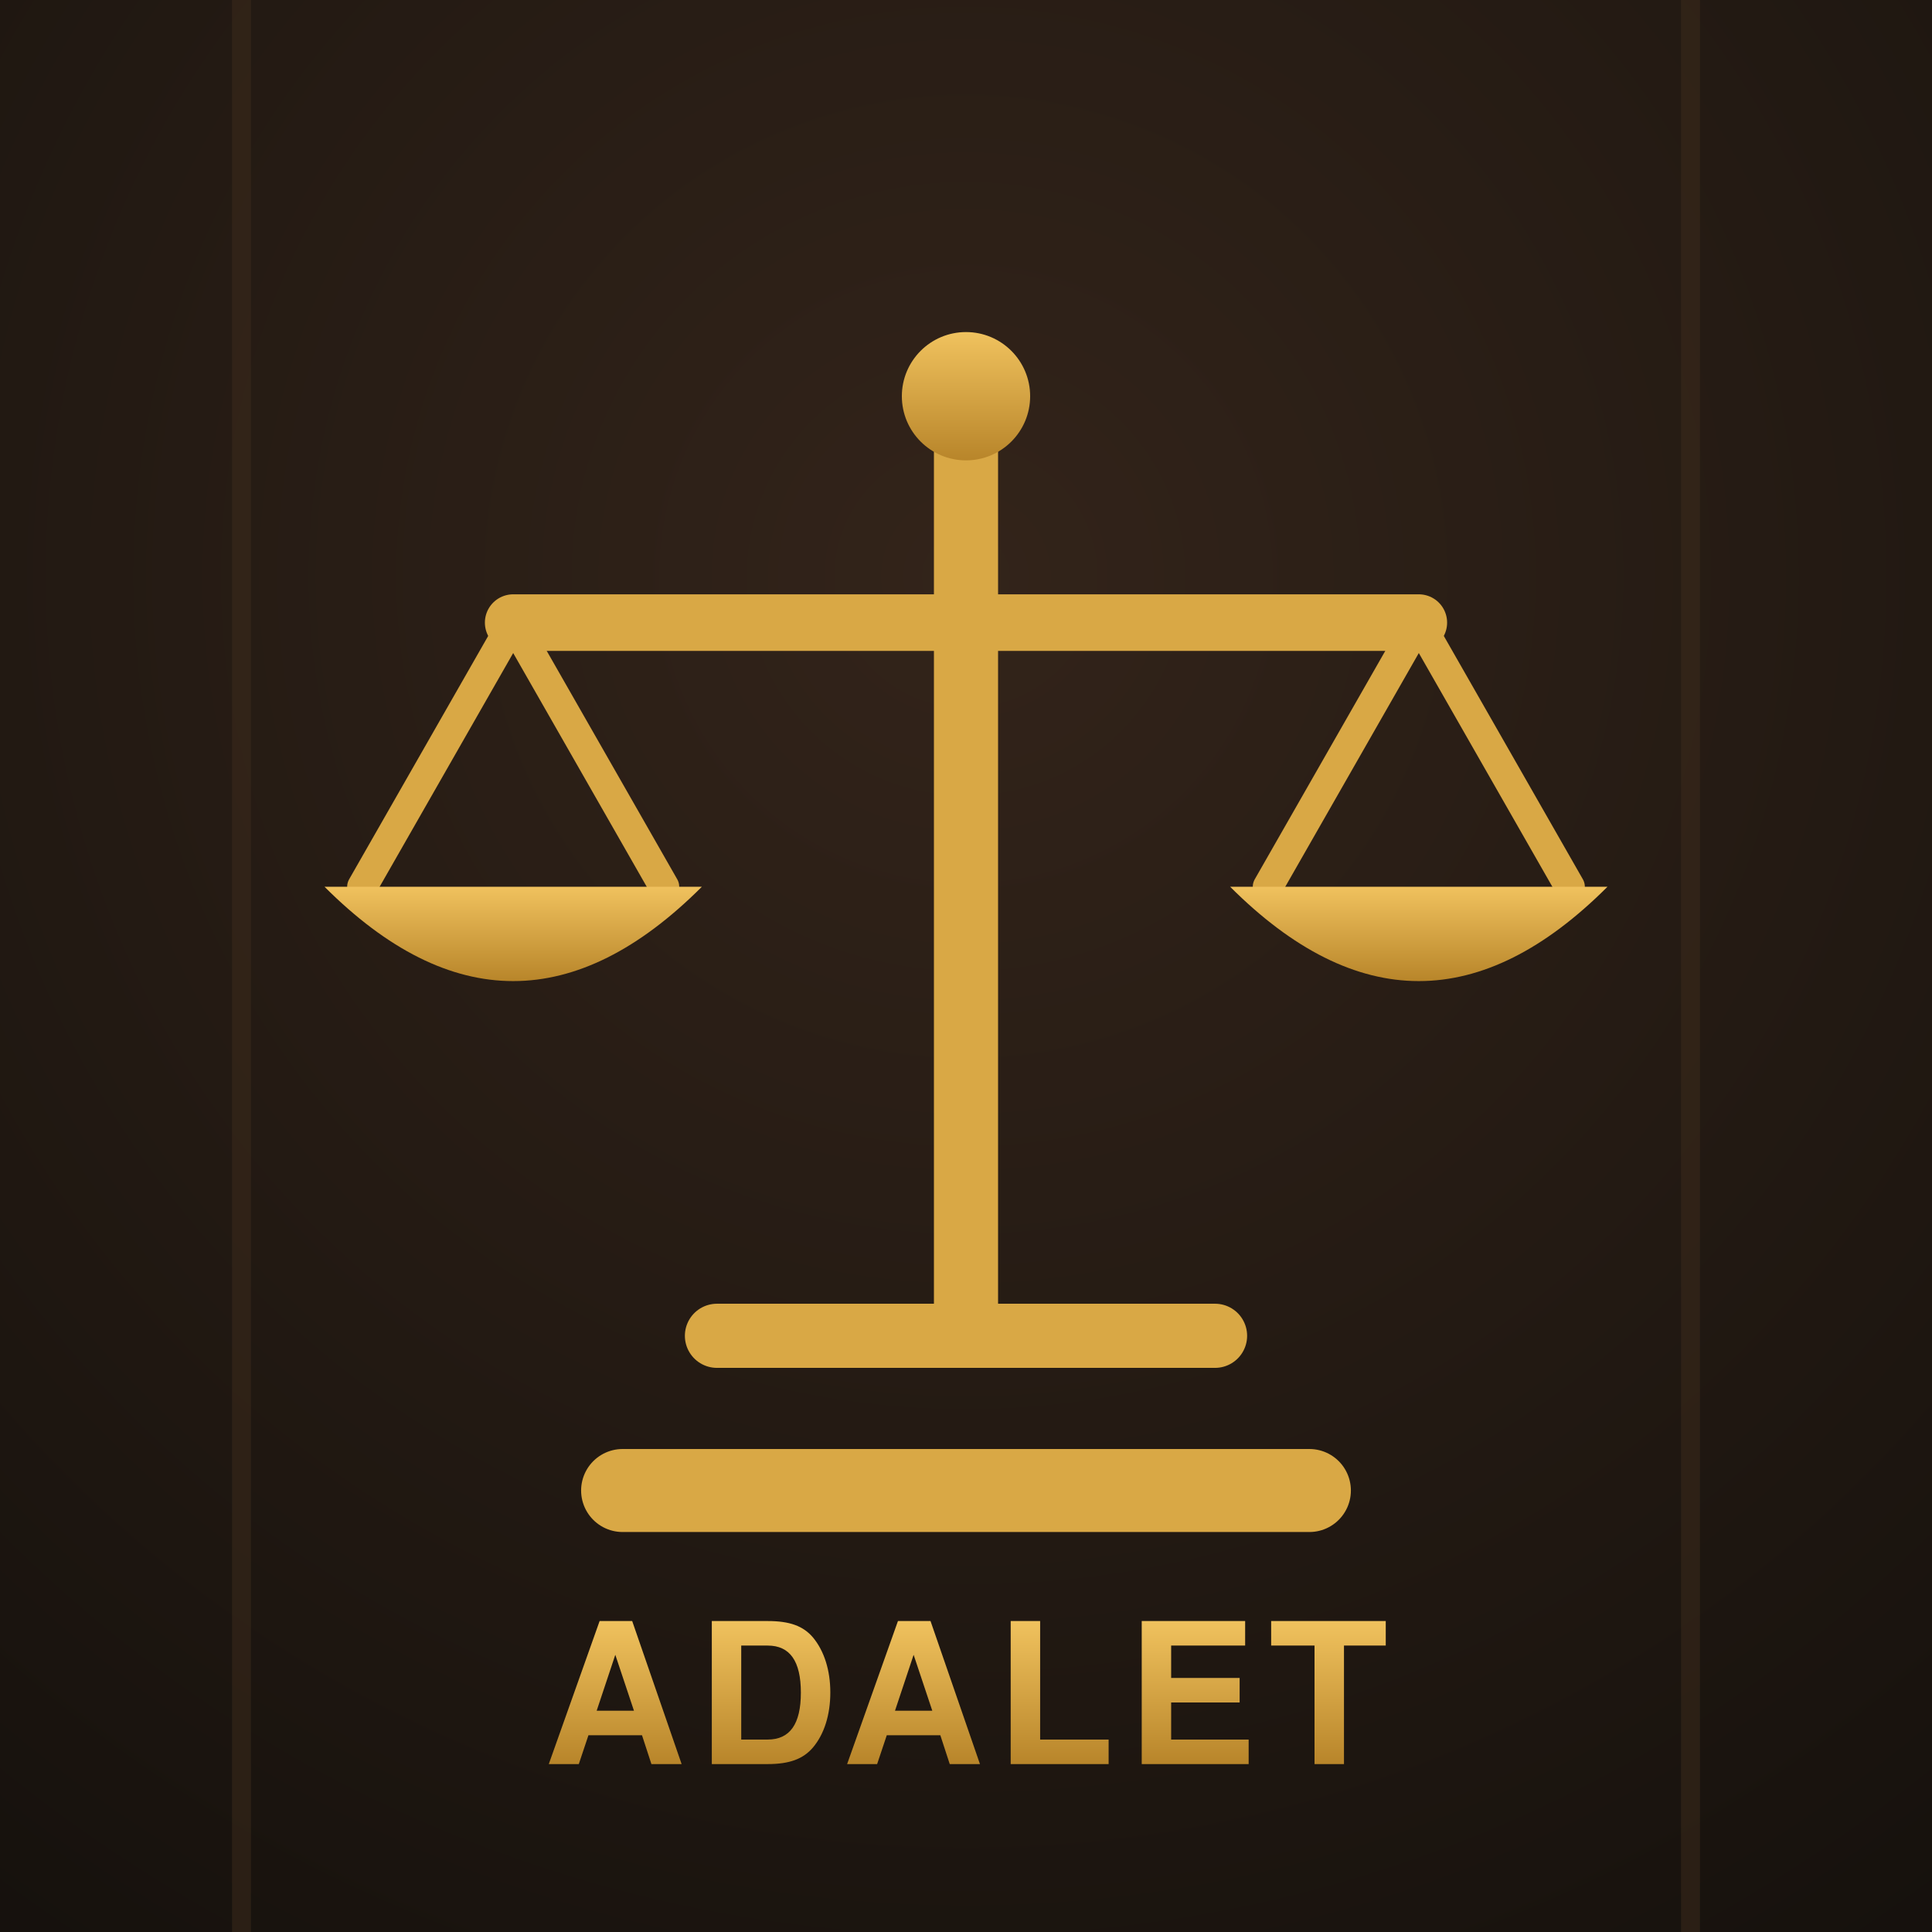
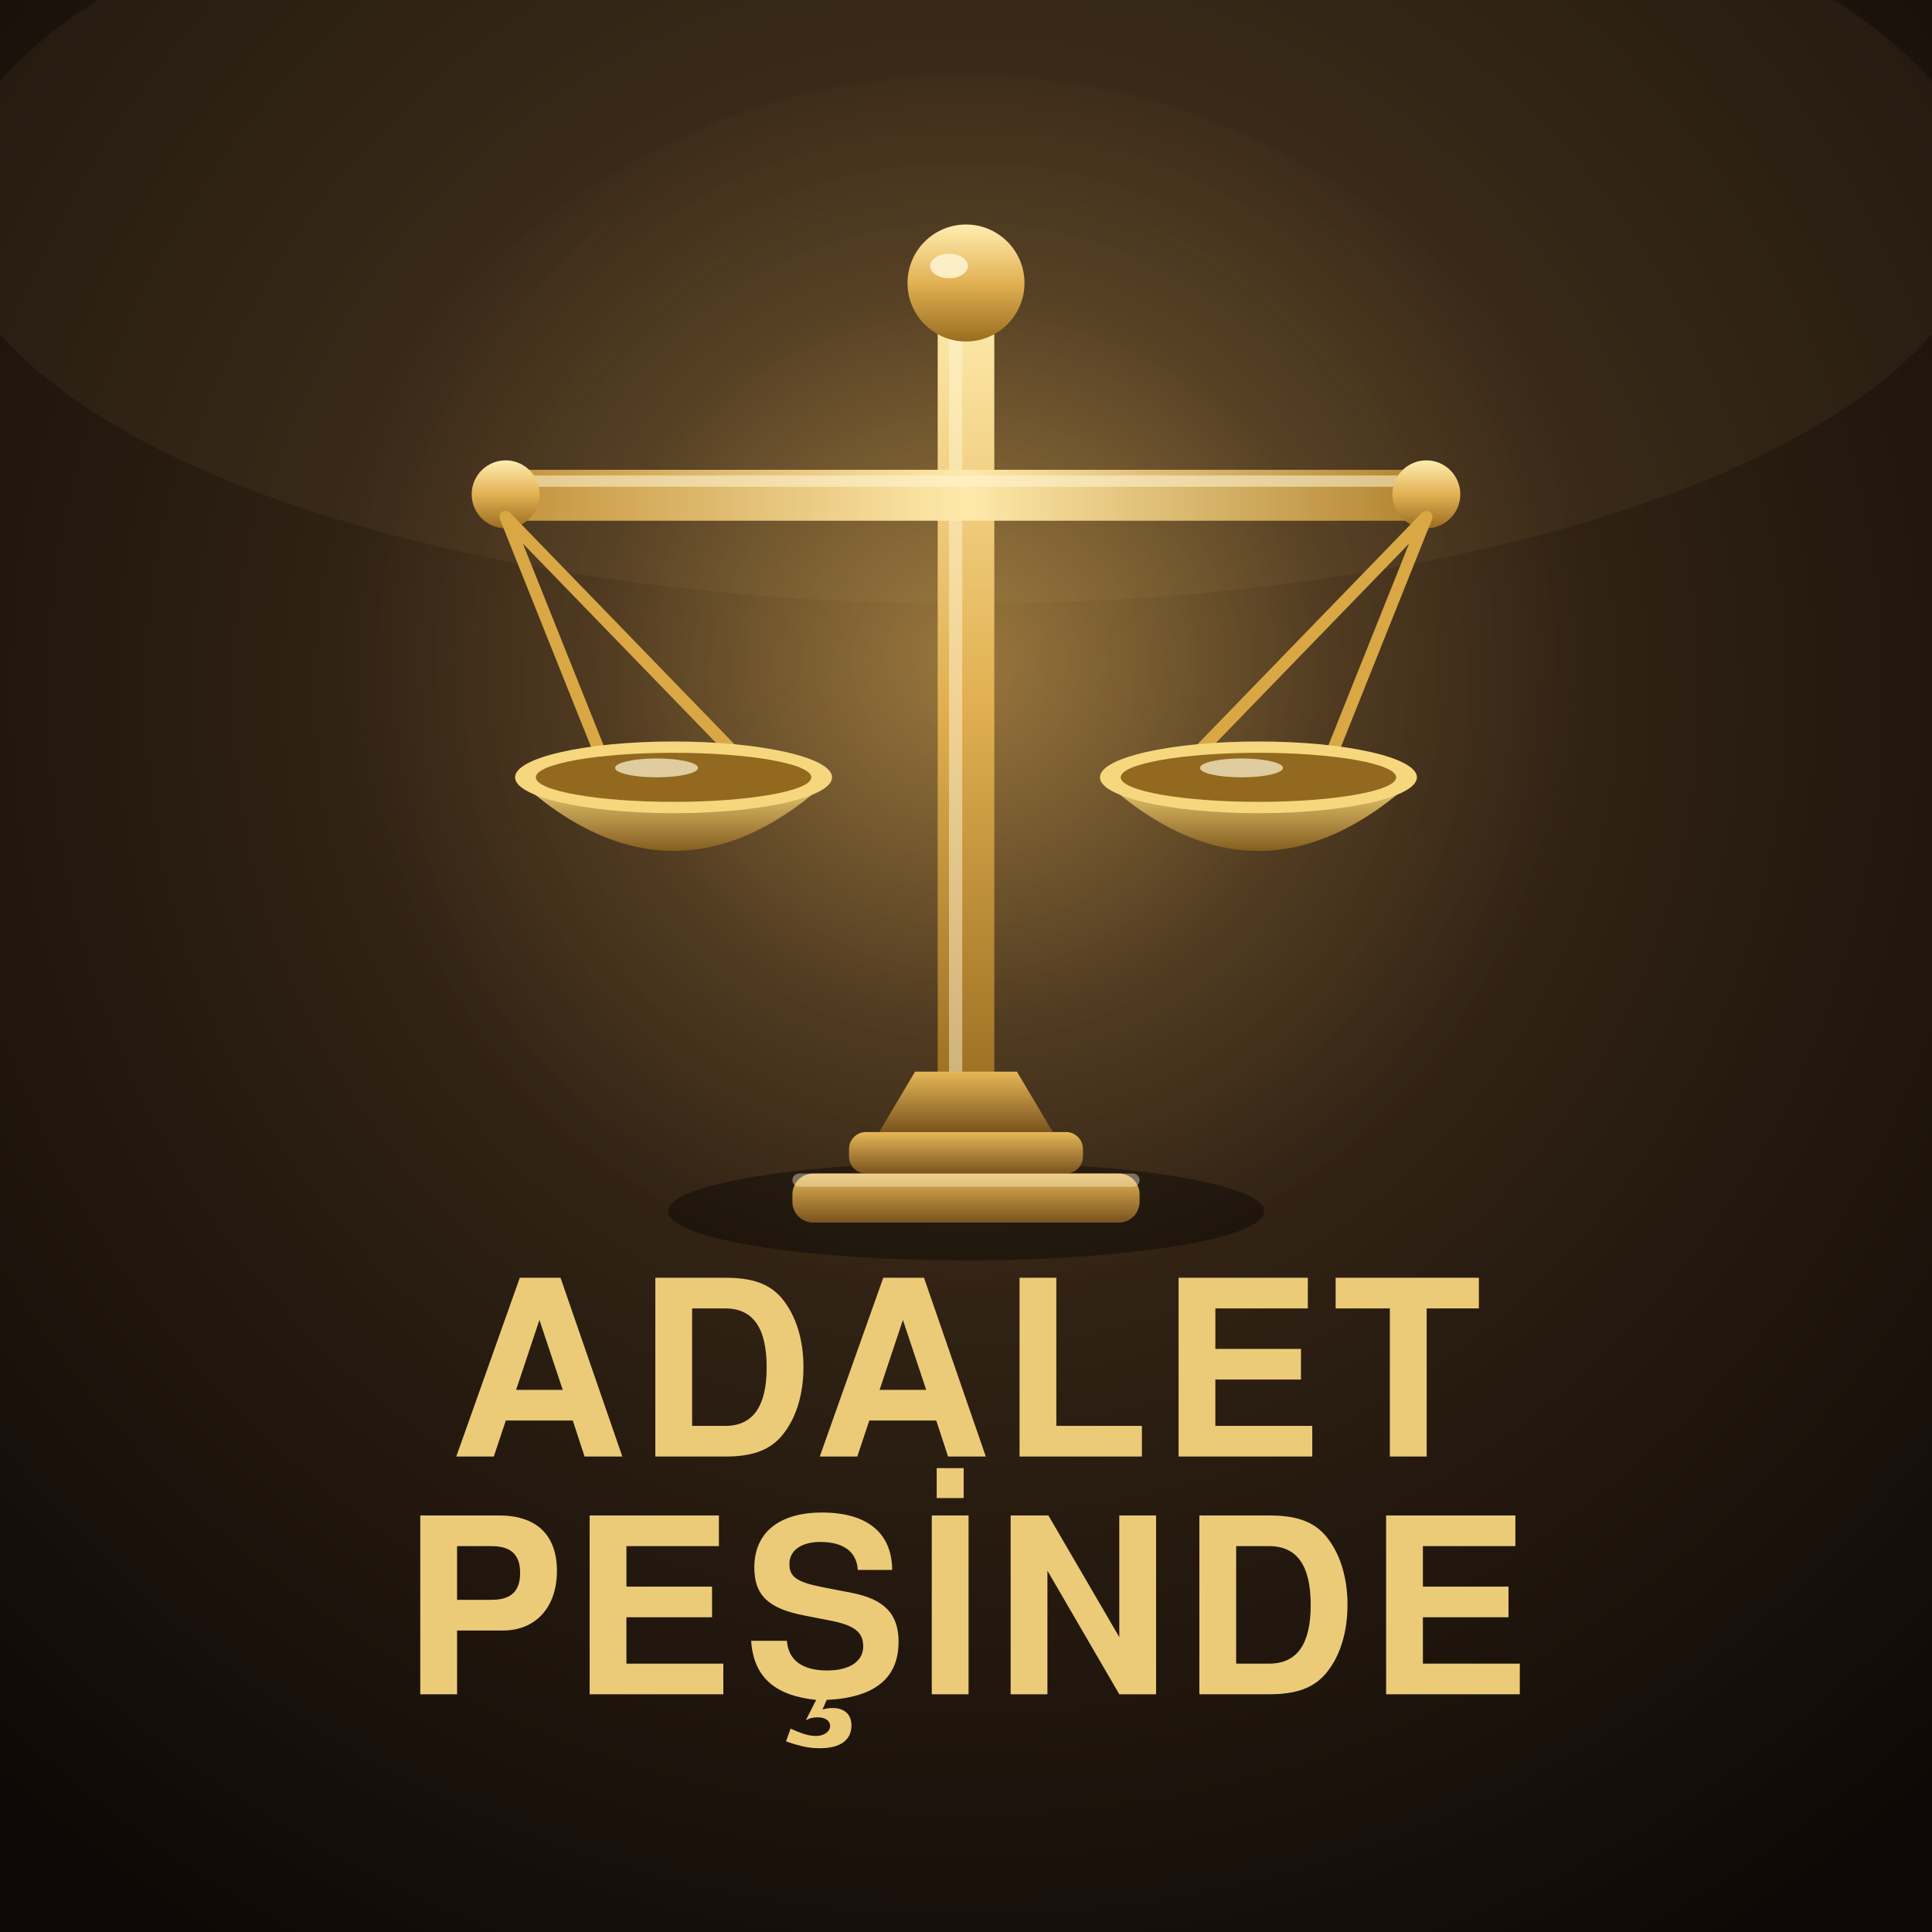
<svg xmlns="http://www.w3.org/2000/svg" viewBox="0 0 1024 1024">
  <defs>
-     <radialGradient id="bg" cx="50%" cy="30%" r="90%">
-       <stop offset="0%" stop-color="#33241a" />
-       <stop offset="100%" stop-color="#14100c" />
+     <radialGradient id="bg" cx="50%" cy="36%" r="75%">
+       <stop offset="0%" stop-color="#4c3620" />
+       <stop offset="52%" stop-color="#2a1d11" />
+       <stop offset="100%" stop-color="#0e0906" />
    </radialGradient>
-     <linearGradient id="gold" x1="0" y1="0" x2="0" y2="1">
-       <stop offset="0%" stop-color="#f0c25e" />
-       <stop offset="100%" stop-color="#b8852a" />
+     <radialGradient id="glow" cx="50%" cy="42%" r="46%">
+       <stop offset="0%" stop-color="#e7b85a" stop-opacity=".5" />
+       <stop offset="58%" stop-color="#e7b85a" stop-opacity=".12" />
+       <stop offset="100%" stop-color="#e7b85a" stop-opacity="0" />
+     </radialGradient>
+     <linearGradient id="goldV" x1="0" y1="0" x2="0" y2="1">
+       <stop offset="0" stop-color="#ffedb0" />
+       <stop offset=".5" stop-color="#e2b153" />
+       <stop offset="1" stop-color="#9a6d20" />
+     </linearGradient>
+     <linearGradient id="goldH" x1="0" y1="0" x2="1" y2="0">
+       <stop offset="0" stop-color="#c2913a" />
+       <stop offset=".5" stop-color="#ffe9aa" />
+       <stop offset="1" stop-color="#b0812c" />
+     </linearGradient>
+     <linearGradient id="pan" x1="0" y1="0" x2="0" y2="1">
+       <stop offset="0" stop-color="#f6d77e" />
+       <stop offset="1" stop-color="#845e1f" />
+     </linearGradient>
+     <linearGradient id="base" x1="0" y1="0" x2="0" y2="1">
+       <stop offset="0" stop-color="#e6b757" />
+       <stop offset="1" stop-color="#79531e" />
    </linearGradient>
  </defs>
  <rect width="1024" height="1024" fill="url(#bg)" />
-   <g stroke="#3d2c1c" stroke-width="10" opacity="0.5">
-     <line x1="128" y1="0" x2="128" y2="1024" />
-     <line x1="896" y1="0" x2="896" y2="1024" />
+   <ellipse cx="512" cy="110" rx="540" ry="210" fill="#ffd98a" opacity=".05" />
+   <circle cx="512" cy="405" r="365" fill="url(#glow)" />
+   <ellipse cx="512" cy="642" rx="158" ry="26" fill="#000" opacity=".38" />
+   <rect x="497" y="152" width="30" height="432" rx="13" fill="url(#goldV)" />
+   <rect x="503" y="156" width="7" height="420" rx="3" fill="#fff6d6" opacity=".5" />
+   <circle cx="512" cy="150" r="31" fill="url(#goldV)" />
+   <ellipse cx="503" cy="141" rx="10" ry="6.5" fill="#fff6d6" opacity=".85" />
+   <rect x="264" y="249" width="496" height="27" rx="13.5" fill="url(#goldH)" />
+   <rect x="272" y="252" width="480" height="6" rx="3" fill="#fff6d6" opacity=".55" />
+   <circle cx="268" cy="262" r="18" fill="url(#goldV)" />
+   <circle cx="756" cy="262" r="18" fill="url(#goldV)" />
+   <g stroke="#d9a845" stroke-width="6.5" stroke-linecap="round" fill="none">
+     <path d="M268 274 L320 404 M268 274 L394 404" />
+     <path d="M756 274 L630 404 M756 274 L704 404" />
  </g>
-   <g stroke="#d9a845" fill="none" stroke-linecap="round">
-     <line x1="512" y1="230" x2="512" y2="700" stroke-width="34" />
-     <line x1="272" y1="330" x2="752" y2="330" stroke-width="30" />
-     <circle cx="512" cy="210" r="34" fill="url(#gold)" stroke="none" />
-     <path d="M272 330 L192 470 M272 330 L352 470" stroke-width="16" />
-     <path d="M172 470 Q272 570 372 470 Z" fill="url(#gold)" stroke="none" />
-     <path d="M752 330 L672 470 M752 330 L832 470" stroke-width="16" />
-     <path d="M652 470 Q752 570 852 470 Z" fill="url(#gold)" stroke="none" />
-     <line x1="380" y1="708" x2="644" y2="708" stroke-width="34" />
-     <path d="M330 790 L694 790" stroke-width="44" />
-   </g>
-   <text x="512" y="935" font-family="Avenir Next, Helvetica, sans-serif" font-size="104" font-weight="800" fill="url(#gold)" text-anchor="middle" letter-spacing="6">ADALET</text>
+   <path d="M273 412 Q357 490 441 412 Z" fill="url(#pan)" />
+   <ellipse cx="357" cy="412" rx="84" ry="19" fill="#f6d77e" />
+   <ellipse cx="357" cy="412" rx="73" ry="13" fill="#93691f" />
+   <ellipse cx="348" cy="407" rx="22" ry="5" fill="#fff6d6" opacity=".7" />
+   <path d="M583 412 Q667 490 751 412 Z" fill="url(#pan)" />
+   <ellipse cx="667" cy="412" rx="84" ry="19" fill="#f6d77e" />
+   <ellipse cx="667" cy="412" rx="73" ry="13" fill="#93691f" />
+   <ellipse cx="658" cy="407" rx="22" ry="5" fill="#fff6d6" opacity=".7" />
+   <path d="M485 568 L539 568 L558 600 L466 600 Z" fill="url(#base)" />
+   <rect x="450" y="600" width="124" height="22" rx="9" fill="url(#base)" />
+   <rect x="420" y="622" width="184" height="26" rx="11" fill="url(#base)" />
+   <rect x="420" y="622" width="184" height="7" rx="3.5" fill="#fff6d6" opacity=".4" />
+   <text x="512" y="772" text-anchor="middle" font-family="Helvetica, Arial, sans-serif" font-weight="800" font-size="130" letter-spacing="5" fill="#eccb78">ADALET</text>
+   <text x="512" y="898" text-anchor="middle" font-family="Helvetica, Arial, sans-serif" font-weight="800" font-size="130" letter-spacing="5" fill="#eccb78">PEŞİNDE</text>
</svg>
